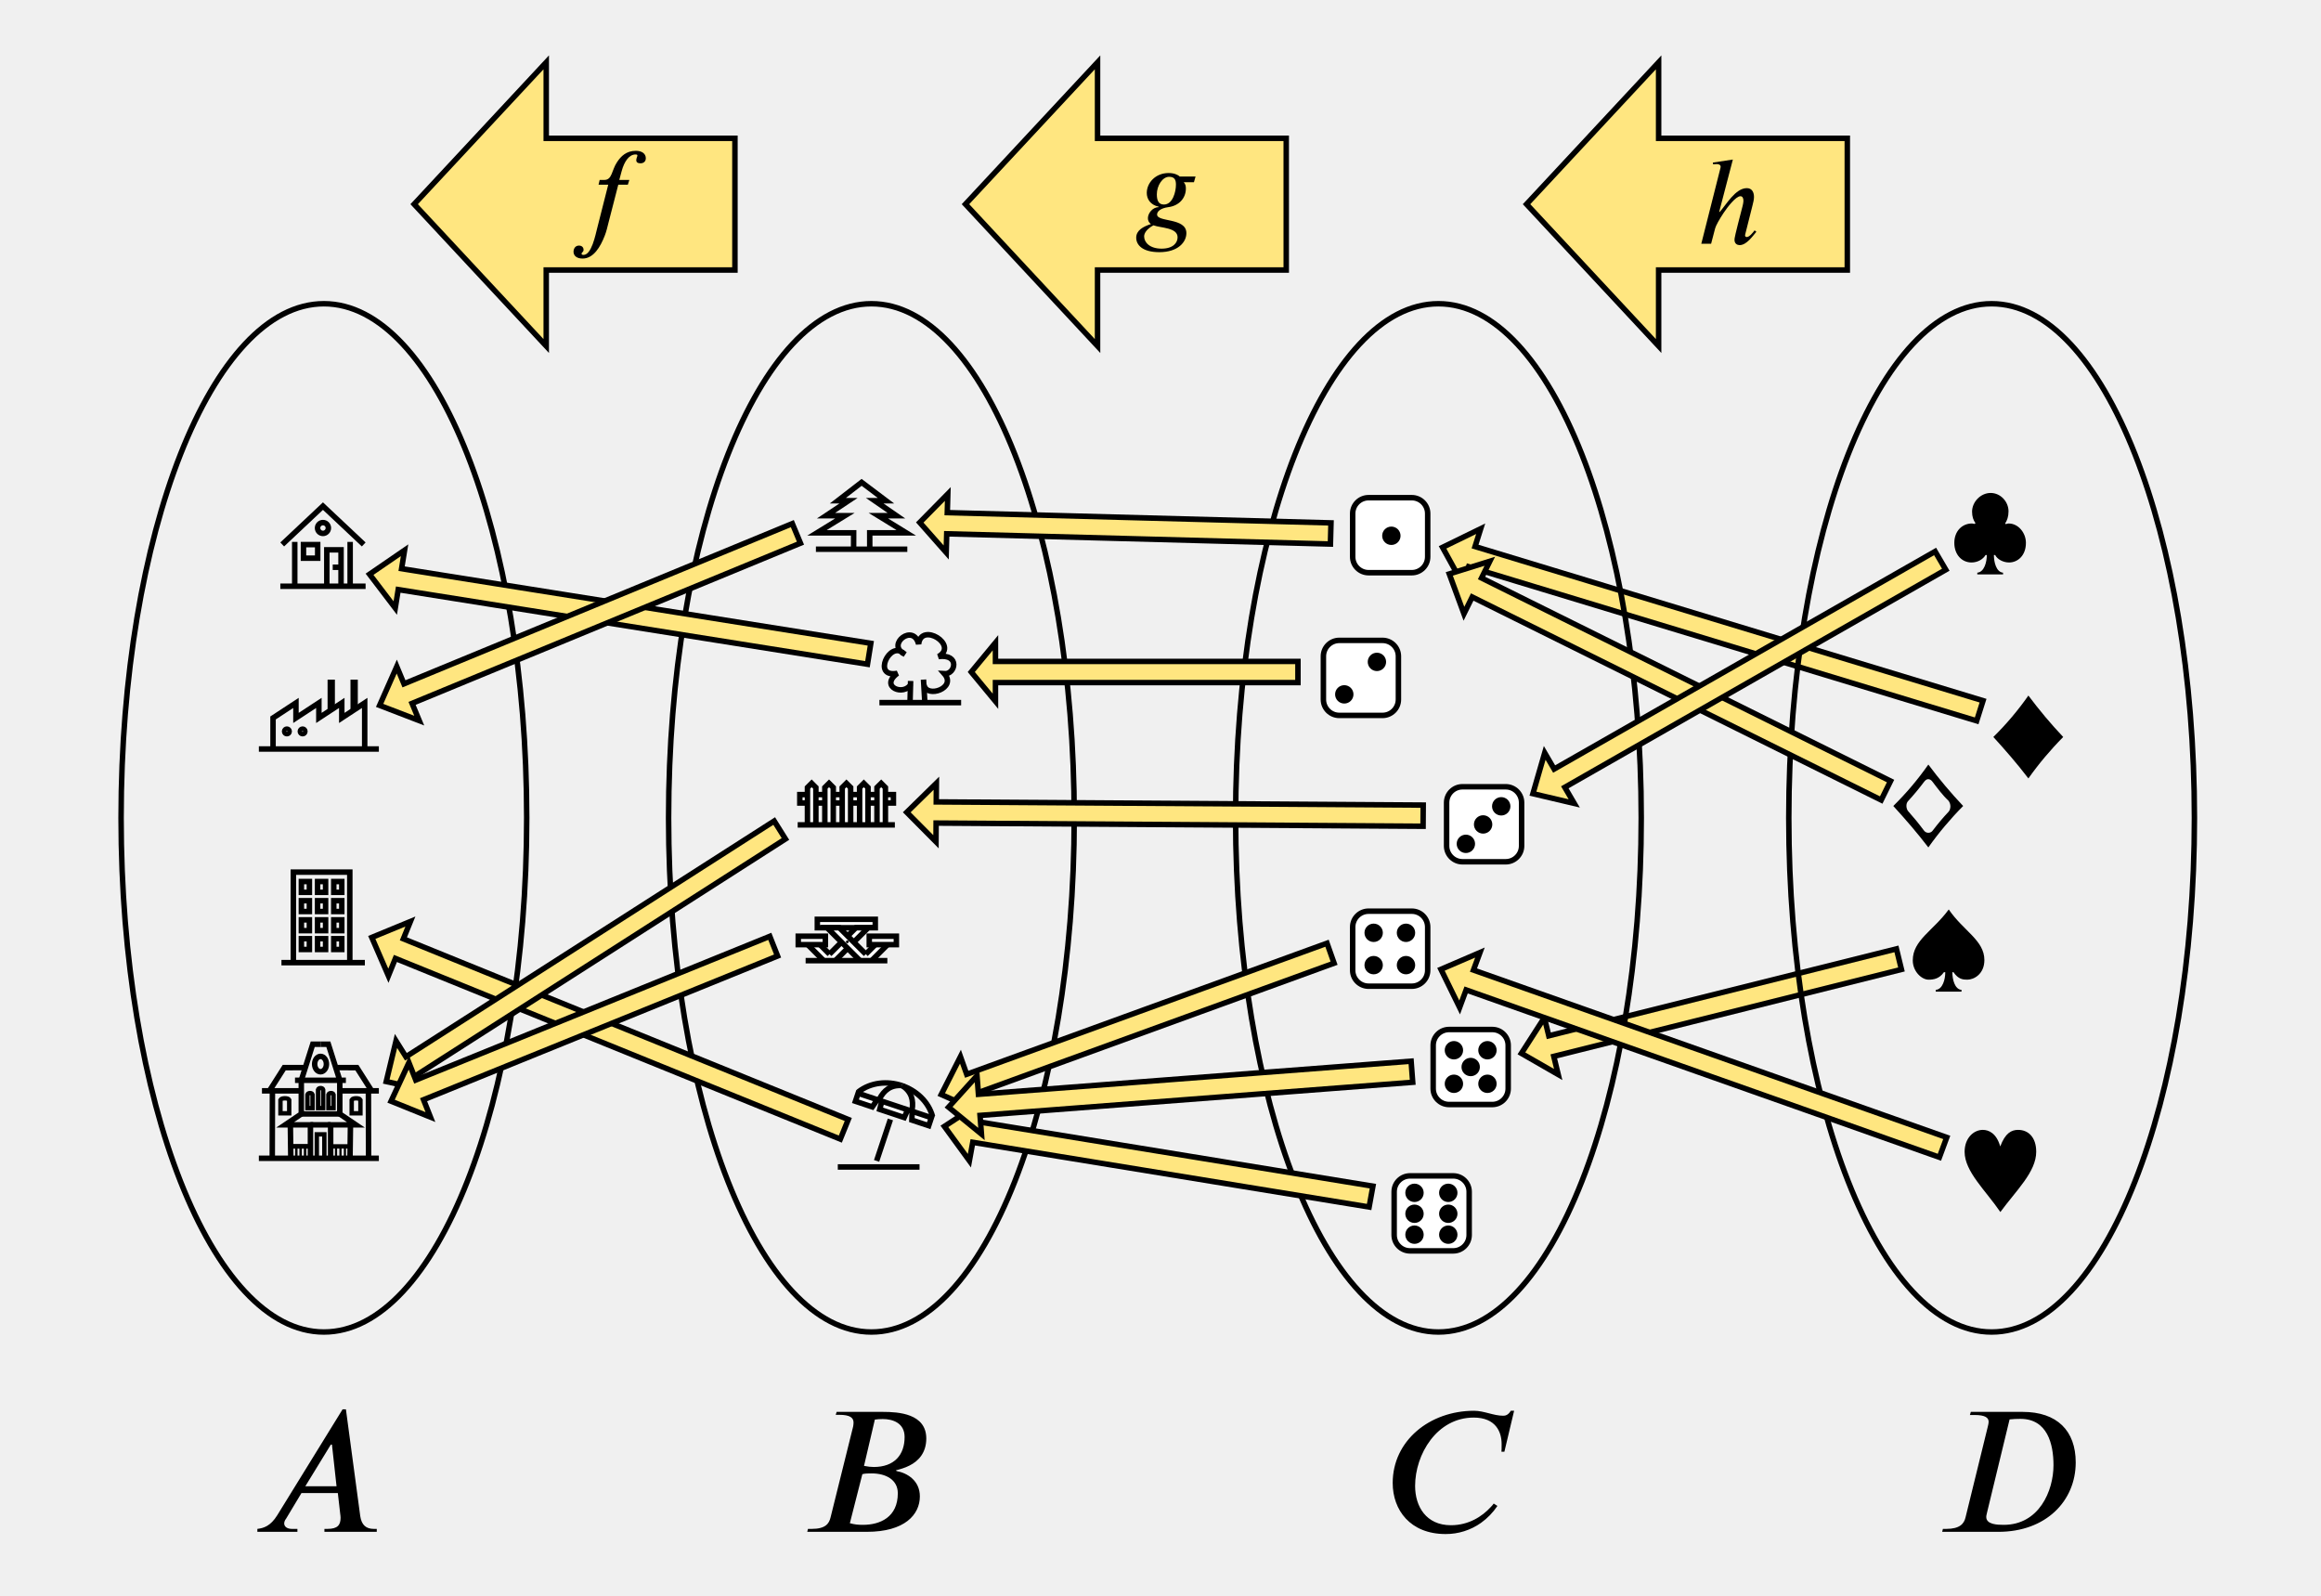
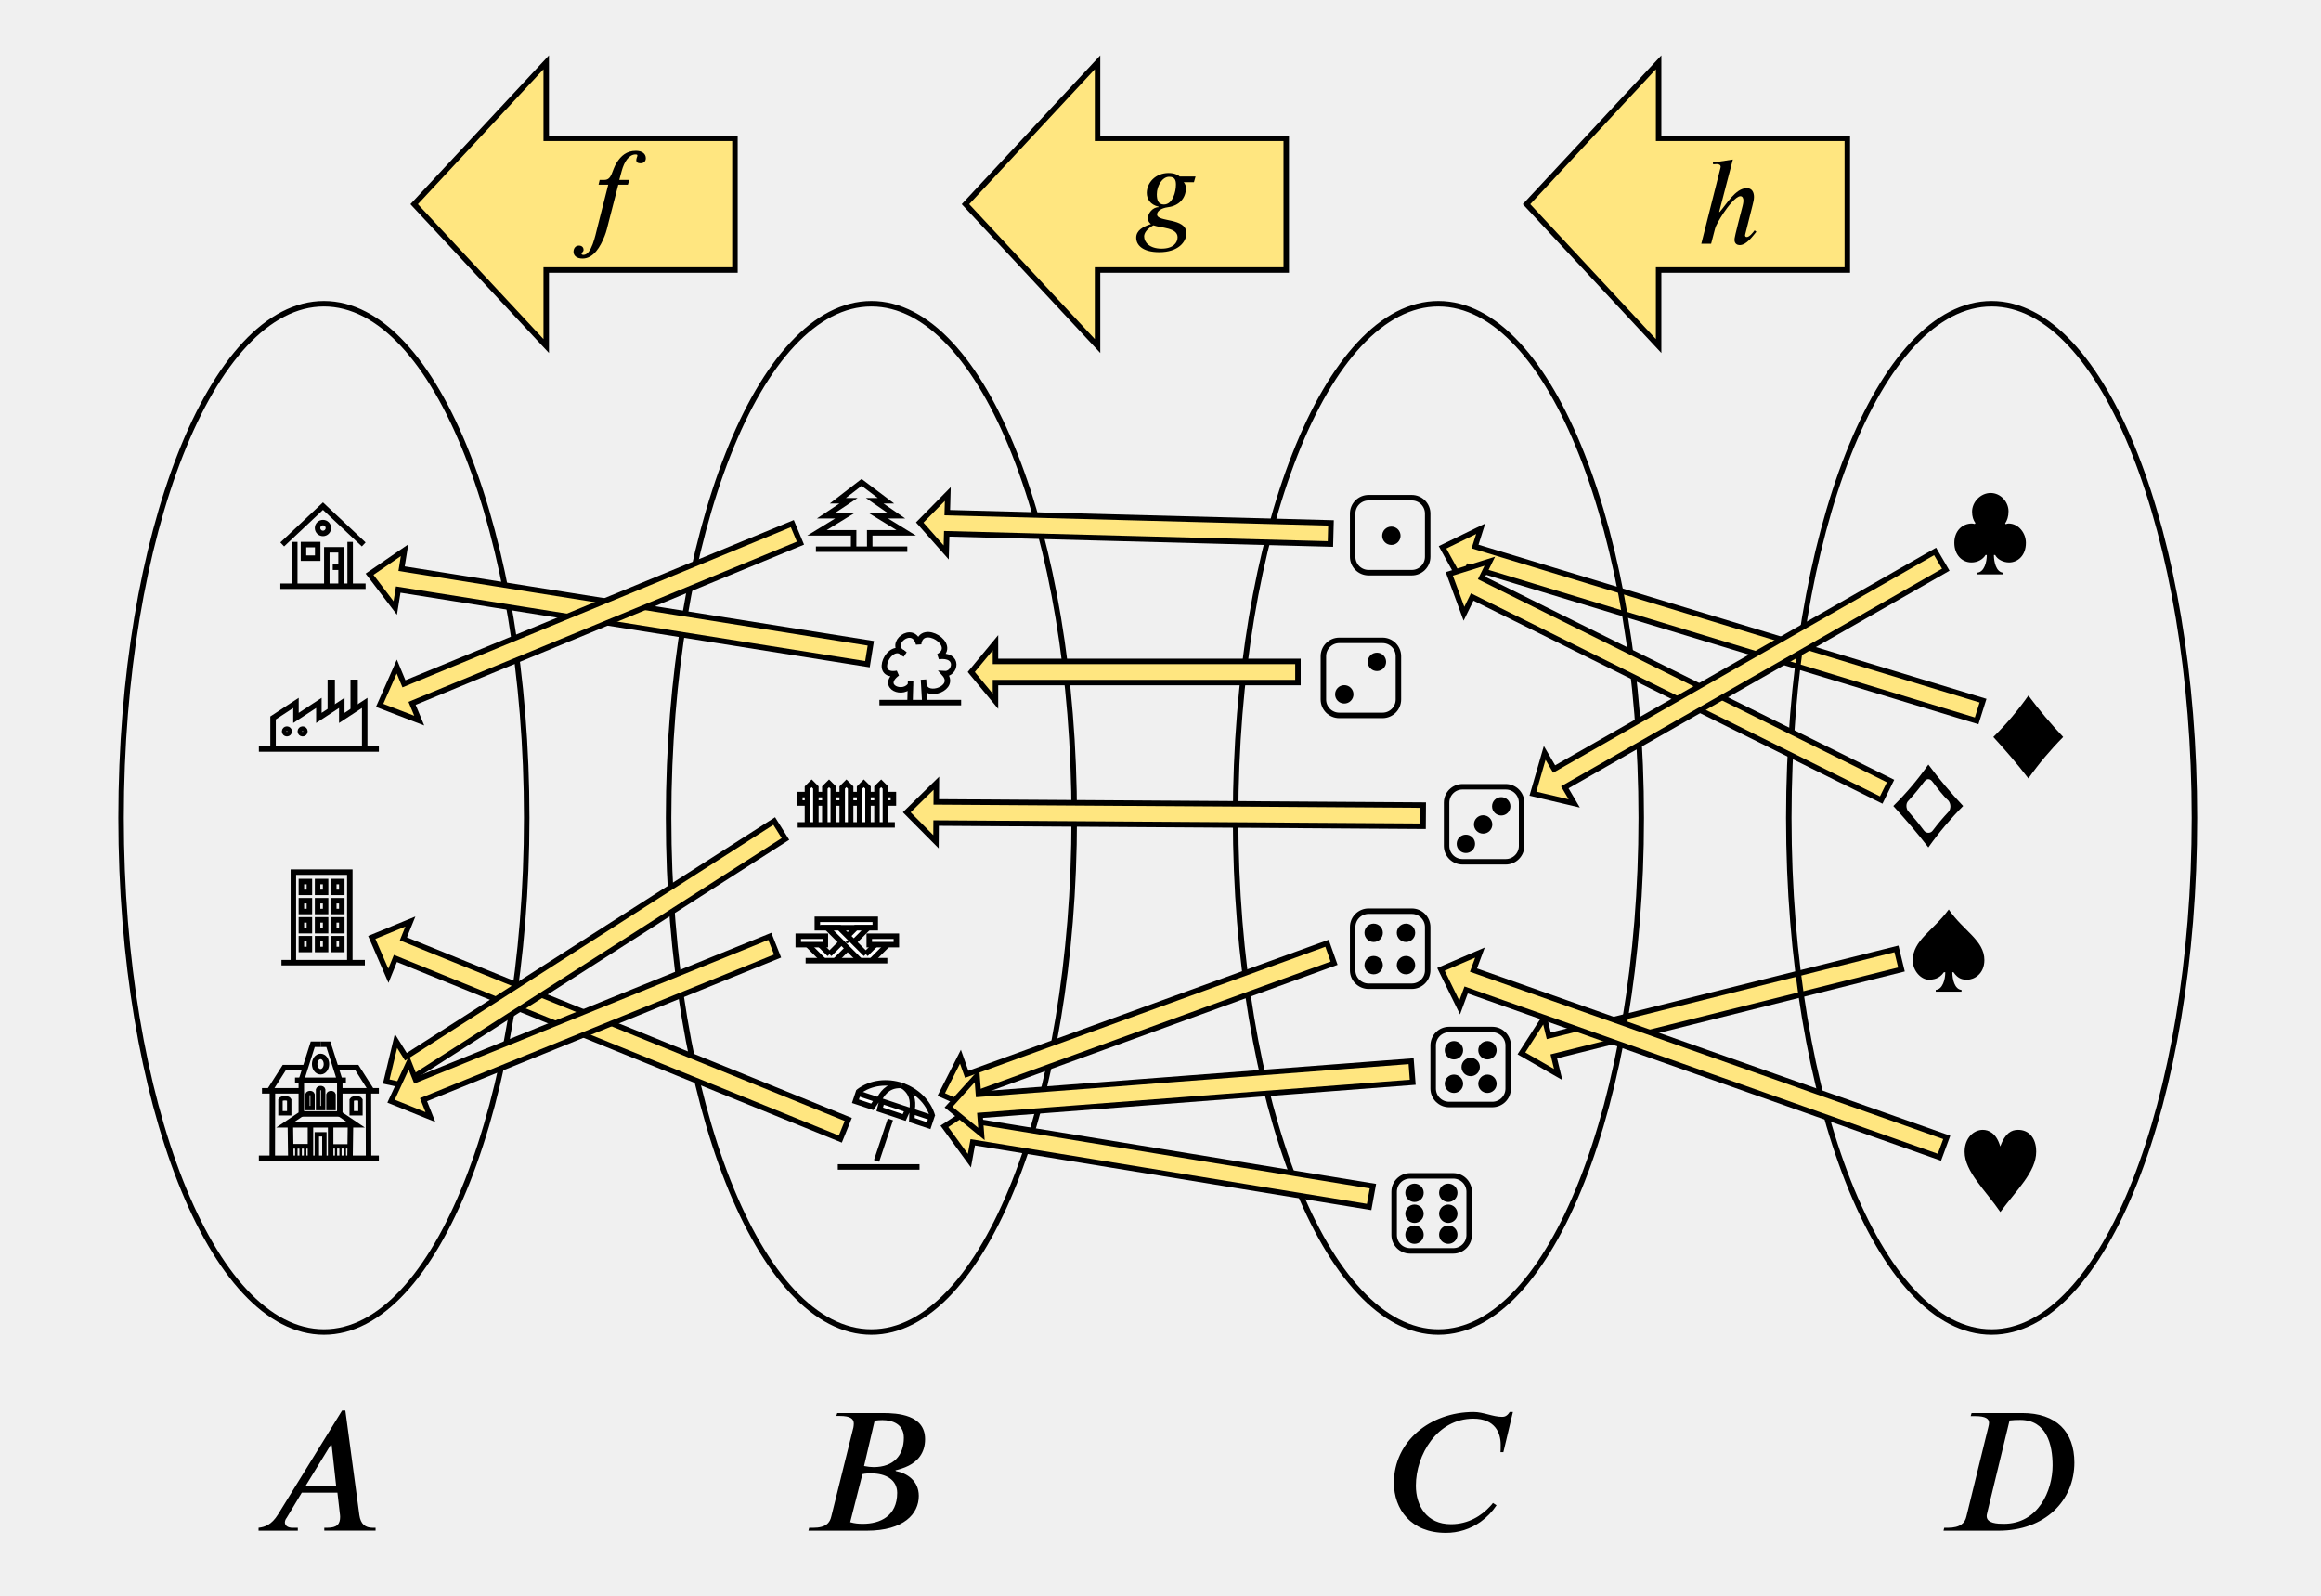
<svg xmlns="http://www.w3.org/2000/svg" xml:space="preserve" width="800" height="550" viewBox="0 0 211.667 145.521">
  <path d="m180.264 65.736-46.327-14.055-.515 1.624-1.867-3.391 3.479-1.698-.514 1.624 46.326 14.056zM173.406 88.406 141.7 96.332l.403 1.655-3.356-1.93 2.095-3.256.402 1.655 31.705-7.926z" style="fill:#ffe680;fill-opacity:1;stroke-width:.5;stroke-dasharray:none;stroke:#000" />
  <g style="stroke:#000">
    <path d="M88.557 87.366c-1.371.006-2.766.601-3.562 1.79m3.562 5.454v-3.986" style="fill:none;fill-opacity:1;stroke:#000;stroke-width:.5;stroke-opacity:1" transform="rotate(18.428 49.56 73.684)" />
    <path d="M86.628 90.061h-1.62v-.768h1.844zm3.068 0h-2.35l-.056-.768h2.485zm.735 0h1.62v-.768h-1.845z" style="fill:#fff;stroke:#000;stroke-width:.5" transform="rotate(18.428 49.56 73.684)" />
    <path d="M88.557 87.366c1.371.006 2.767.601 3.562 1.79" style="fill:none;fill-opacity:1;stroke:#000;stroke-width:.5;stroke-opacity:1" transform="rotate(18.428 49.56 73.684)" />
    <path d="M88.557 87.366c-.983.251-1.398.95-1.536 1.79m1.597-1.79c.983.251 1.398.95 1.536 1.79" style="fill:none;stroke:#000;stroke-width:.5" transform="rotate(18.428 49.56 73.684)" />
  </g>
  <ellipse cx="29.538" cy="74.583" rx="18.496" ry="46.885" style="fill:none;stroke:#000;stroke-width:.5;stroke-dasharray:none" />
  <path d="M72.94 72.46h8.537v.768H72.94z" style="fill:#fff;stroke:#000;stroke-width:.5" />
  <ellipse cx="79.469" cy="74.583" rx="18.496" ry="46.885" style="fill:none;stroke:#000;stroke-width:.5;stroke-dasharray:none" />
  <ellipse cx="131.179" cy="74.583" rx="18.496" ry="46.885" style="fill:none;stroke:#000;stroke-width:.5;stroke-dasharray:none" />
  <ellipse cx="181.627" cy="74.583" rx="18.496" ry="46.885" style="fill:none;stroke:#000;stroke-width:.5;stroke-dasharray:none" />
  <g style="stroke-width:.922">
    <path fill="#fed341" stroke="#000" stroke-width=".317" d="M66.212 31.072H50.328v6.381L39.21 25.542 50.328 13.63v6.381h15.884z" style="fill:#ffe680;fill-opacity:1;stroke-width:.461;stroke-dasharray:none" transform="matrix(1.08339 0 0 1.08595 -4.71 -9.117)" />
    <path d="M54.688 16.408h.424c.723 0 .665-.885 1.158-1.62.356-.541.849-1.035 1.72-1.035.573 0 .906.276.906.678 0 .322-.24.46-.47.46-.321 0-.401-.127-.401-.288 0-.16.103-.333.103-.425 0-.057-.035-.092-.172-.092-.574 0-1.02.62-1.262 1.517l-.217.805h.917l-.138.436h-.871l-.906 3.517c-.08.31-.172.747-.344 1.172-.378.954-.997 2.046-2.006 2.046-.55 0-.826-.276-.826-.62 0-.276.16-.564.493-.564.31 0 .424.207.424.38 0 .218-.183.23-.183.367 0 .07.069.104.172.104.745 0 1.09-1.816 1.261-2.471l.998-3.93h-.883z" />
  </g>
  <g style="stroke-width:.922">
    <path fill="#fed341" stroke="#000" stroke-width=".317" d="M116.49 31.072h-15.884v6.381L89.488 25.542l11.118-11.912v6.381h15.883z" style="fill:#ffe680;fill-opacity:1;stroke-width:.461;stroke-dasharray:none" transform="matrix(1.08339 0 0 1.08595 -8.903 -9.117)" />
    <path d="m109.03 16.1-.148.517h-.93c.15.173.196.322.196.575 0 .862-.608 1.575-1.617 1.701-.676.092-1.009.38-1.009.667 0 .724 2.672.264 2.672 1.7 0 .817-.757 1.736-2.466 1.736-1.536 0-2.11-.655-2.11-1.322 0-.666.631-1.011 1.342-1.241a.635.635 0 0 1-.275-.54c0-.437.424-1 .975-1v-.046c-.769-.172-1.078-.713-1.078-1.253 0-.908.78-1.816 1.995-1.816.482 0 .837.15 1.009.322zm-1.788.736c0-.426-.115-.713-.62-.713-.618 0-1.123.816-1.123 1.598 0 .528.138.93.642.93.814 0 1.101-1.172 1.101-1.815zm.149 4.804c0-.897-1.513-.84-2.201-1.092-.092.057-.207.115-.299.184-.298.218-.55.517-.55.827 0 .54.505 1.115 1.594 1.115 1.043 0 1.456-.529 1.456-1.034z" />
  </g>
  <g style="stroke-width:.922">
    <path fill="#fed341" stroke="#000" stroke-width=".317" d="M167.657 31.072h-15.883v6.381l-11.118-11.911 11.118-11.912v6.381h15.883z" style="fill:#ffe680;fill-opacity:1;stroke-width:.461;stroke-dasharray:none" transform="matrix(1.08339 0 0 1.08595 -13.17 -9.117)" />
    <path d="m160.015 21.007.16.127c-.332.39-.894 1.218-1.525 1.218-.206 0-.47-.115-.47-.483 0-.138.012-.299.734-3.068.023-.08.08-.334.08-.506 0-.218-.08-.402-.275-.402-.413 0-1.17.977-1.536 1.528-.39.586-.711 1.173-.768 1.402l-.367 1.403h-.895l1.743-6.896c.012-.046.023-.08.023-.115 0-.15-.115-.253-.355-.253-.115 0-.241.012-.333.023l-.023-.16 1.823-.277-1.25 4.781h.046c.608-.666 1.433-2.172 2.477-2.172.481 0 .653.39.653.805 0 .253-.068.494-.126.735l-.665 2.644c-.011.057-.023.08-.023.115 0 .068.035.16.15.16.252 0 .561-.402.722-.609z" />
  </g>
-   <path d="M34.36 139.69h-4.774v-.267h.268c.938 0 1.206-.352 1.206-1.022 0-.1-.017-.235-.034-.352l-.217-1.893h-3.317l-1.408 2.345a.715.715 0 0 0-.167.436c.017.302.285.486.72.486h.486v.268h-3.652v-.268c.586-.067 1.206-.268 1.81-1.24l5.963-9.666h.302l1.306 9.733c.118.821.536 1.173 1.24 1.173h.268zm-3.669-4.154-.418-3.802h-.101l-2.329 3.802zm45.608-6.784h4.221c1.408 0 3.954.15 3.954 2.429 0 1.306-.72 2.06-1.525 2.462-.418.218-.904.352-1.24.436l.051.067c1.005.184 2.128.888 2.128 2.312 0 1.658-1.374 3.233-4.842 3.233h-5.428l.067-.268h.335c1.274 0 1.592-.486 1.726-1.056l2.06-8.292c.017-.084.034-.251.034-.352 0-.435-.318-.703-1.307-.703h-.318zm3.484.703-.988 4.222c.335.067.636.1.888.1 1.876 0 2.814-1.105 2.814-2.73 0-1.29-1.089-1.642-1.993-1.642-.252 0-.503.017-.72.05zm-1.139 4.976-1.14 4.472c.42.118.755.151 1.19.151 1.575 0 3.183-.703 3.183-2.881 0-1.223-1.072-1.81-2.379-1.81-.268 0-.603 0-.854.067zm59.438-5.78-.888 3.736h-.268c.017-.134.017-.285.017-.704 0-1.089-.52-2.412-2.546-2.412-3.368 0-5.344 3.367-5.344 6.232 0 1.876 1.005 3.585 3.266 3.585 1.642 0 2.865-.821 3.619-1.642.117-.117.2-.218.285-.335l.335.218a5.977 5.977 0 0 1-1.491 1.541 5.538 5.538 0 0 1-3.234 1.022c-3.233 0-4.824-2.195-4.824-4.657 0-3.853 3.367-6.584 7.421-6.584.905 0 1.776.452 2.647.452.184 0 .452-.033.703-.452zm41.65.101h4.724c3.15 0 4.842 1.725 4.842 4.606 0 3.535-2.73 6.333-7.053 6.333h-5.126l.067-.268h.301c1.24 0 1.625-.47 1.76-1.039l2.043-8.326c.034-.134.067-.285.067-.402 0-.368-.301-.62-1.29-.62h-.419zm3.535.686-2.044 8.444c-.084.318-.084.402-.084.452 0 .687 1.006.72 1.592.72 3.216 0 4.54-3.082 4.54-5.444 0-1.927-.553-4.222-3.016-4.222-.335 0-.72.017-.988.05z" />
+   <path d="M179.802 128.861h4.63c3.086 0 4.744 1.69 4.744 4.514 0 3.465-2.675 6.207-6.912 6.207h-5.023l.065-.263h.295c1.216 0 1.593-.46 1.725-1.018l2.002-8.16c.034-.131.066-.279.066-.394 0-.36-.295-.607-1.264-.607h-.41zm3.464.673-2.003 8.275c-.083.311-.083.394-.083.443 0 .673.986.705 1.56.705 3.152 0 4.45-3.02 4.45-5.335 0-1.888-.542-4.137-2.956-4.137-.328 0-.706.016-.968.049zM137.971 128.763l-.87 3.662h-.263c.017-.132.017-.28.017-.69 0-1.067-.51-2.364-2.495-2.364-3.3 0-5.237 3.3-5.237 6.107 0 1.839.985 3.514 3.2 3.514 1.61 0 2.808-.805 3.547-1.61.115-.114.196-.213.28-.328l.328.214a5.857 5.857 0 0 1-1.461 1.51 5.427 5.427 0 0 1-3.17 1.002c-3.168 0-4.727-2.152-4.727-4.564 0-3.776 3.3-6.453 7.272-6.453.887 0 1.74.443 2.594.443.18 0 .443-.032.69-.443zM76.354 128.861h4.137c1.38 0 3.874.147 3.874 2.38 0 1.28-.705 2.02-1.494 2.414-.41.213-.886.345-1.215.427l.05.066c.985.18 2.085.87 2.085 2.265 0 1.625-1.346 3.169-4.745 3.169h-5.32l.066-.263h.329c1.248 0 1.56-.476 1.691-1.035l2.019-8.126c.016-.082.033-.246.033-.345 0-.426-.312-.689-1.28-.689h-.312zm3.414.69-.968 4.137c.328.066.623.098.87.098 1.839 0 2.758-1.083 2.758-2.676 0-1.264-1.067-1.609-1.953-1.609a4.82 4.82 0 0 0-.706.05zm-1.116 4.876-1.117 4.382c.411.116.74.148 1.166.148 1.544 0 3.12-.689 3.12-2.823 0-1.199-1.051-1.774-2.332-1.774-.263 0-.591 0-.837.066zM34.251 139.578h-4.678v-.261h.262c.92 0 1.182-.345 1.182-1.002 0-.098-.017-.23-.033-.345l-.213-1.855h-3.25l-1.38 2.298a.7.7 0 0 0-.164.427c.017.296.28.477.706.477h.476v.262h-3.58v-.262c.575-.066 1.183-.263 1.775-1.216l5.843-9.472h.296l1.28 9.538c.116.805.526 1.15 1.215 1.15h.263zm-3.596-4.07-.41-3.727h-.098l-2.283 3.726z" style="stroke-width:1" />
  <path d="M185.696 105.025c0 1.852-1.831 3.534-3.27 5.503-1.344-1.969-3.26-3.694-3.26-5.493 0-1.27.836-2 1.662-2 .518 0 1.238.286 1.587 1.513.455-1.227 1.027-1.513 1.63-1.513.952 0 1.65.698 1.65 1.99z" style="fill:#000" />
  <path d="M177.402 88.66h-.127c-.413.593-.932.678-1.397.678-.635 0-1.44-.752-1.44-1.757 0-1.852 1.842-2.678 3.281-4.646 1.344 1.968 3.25 2.815 3.25 4.614 0 1.27-.943 1.789-1.556 1.789-.392 0-.815-.032-1.26-.678h-.106c0 .635.212 1.556.836 1.609v.159h-2.35v-.159c.636-.053.869-.963.869-1.609zm5.461-40.923.063.063a.581.581 0 0 1 .254-.063c.9 0 1.577.868 1.577 1.767 0 1.164-.751 1.789-1.534 1.789-.55 0-1.08-.296-1.27-.677h-.117c0 .635.212 1.555.836 1.608v.159h-2.35v-.159c.636-.053.869-.973.869-1.608h-.117c-.222.38-.709.677-1.28.677-.868 0-1.567-.699-1.567-1.789 0-1.08.72-1.767 1.609-1.767.074 0 .159.032.254.042l.063-.074c-.19-.275-.307-.582-.307-1.048 0-.878.773-1.704 1.694-1.704.91 0 1.63.805 1.63 1.673 0 .486-.127.825-.307 1.11zm5.294 19.47a30.187 30.187 0 0 0-3.175 3.778c-1.026-1.344-2.106-2.582-3.196-3.778a27.197 27.197 0 0 0 3.196-3.779 42.769 42.769 0 0 0 3.175 3.779zm-9.124 6.293a30.187 30.187 0 0 0-3.175 3.777c-1.026-1.344-2.106-2.582-3.196-3.778a27.197 27.197 0 0 0 3.196-3.778 42.769 42.769 0 0 0 3.175 3.778zm-1.164.01a.845.845 0 0 0-.18-.498c-.518-.476-.973-1.1-1.47-1.746-.107-.138-.234-.212-.371-.212-.138 0-.254.085-.37.233a23.058 23.058 0 0 1-1.45 1.746c-.128.127-.17.286-.17.466 0 .17.074.392.17.487.465.518.952 1.111 1.418 1.736a.5.5 0 0 0 .412.222.487.487 0 0 0 .413-.222c.434-.572.9-1.133 1.429-1.694.127-.137.17-.338.17-.518z" />
-   <rect width="6.841" height="6.841" x="120.689" y="58.398" ry="1.45" style="fill:#fff;fill-opacity:1;stroke:#000;stroke-width:.5;stroke-dasharray:none" />
+   <rect width="6.841" height="6.841" x="120.689" y="58.398" ry="1.45" style="fill:none;fill-opacity:1;stroke:#000;stroke-width:.5;stroke-dasharray:none" />
  <g transform="translate(2.67 -13.014)">
-     <rect width="6.841" height="6.841" x="120.689" y="58.398" ry="1.45" style="fill:#fff;fill-opacity:1;stroke:#000;stroke-width:.5;stroke-dasharray:none" />
+     <rect width="6.841" height="6.841" x="120.689" y="58.398" ry="1.45" style="fill:none;fill-opacity:1;stroke:#000;stroke-width:.5;stroke-dasharray:none" />
    <circle cx="124.217" cy="61.872" r=".588" style="fill:#000;fill-opacity:1;stroke:#000;stroke-width:.5;stroke-dasharray:none" />
  </g>
-   <rect width="6.841" height="6.841" x="131.924" y="71.746" ry="1.45" style="fill:#fff;fill-opacity:1;stroke:#000;stroke-width:.5;stroke-dasharray:none" />
+   <rect width="6.841" height="6.841" x="131.924" y="71.746" ry="1.45" style="fill:none;fill-opacity:1;stroke:#000;stroke-width:.5;stroke-dasharray:none" />
  <circle cx="135.255" cy="75.181" r=".588" style="fill:#000;fill-opacity:1;stroke:#000;stroke-width:.5;stroke-dasharray:none" />
-   <rect width="6.841" height="6.841" x="123.359" y="83.092" ry="1.45" style="fill:#fff;fill-opacity:1;stroke:#000;stroke-width:.5;stroke-dasharray:none" />
-   <rect width="6.841" height="6.841" x="-137.541" y="-100.723" ry="1.45" style="fill:#fff;fill-opacity:1;stroke:#000;stroke-width:.5;stroke-dasharray:none" transform="scale(-1)" />
+   <rect width="6.841" height="6.841" x="123.359" y="83.092" ry="1.45" style="fill:none;fill-opacity:1;stroke:#000;stroke-width:.5;stroke-dasharray:none" />
+   <rect width="6.841" height="6.841" x="-137.541" y="-100.723" ry="1.45" style="fill:none;fill-opacity:1;stroke:#000;stroke-width:.5;stroke-dasharray:none" transform="scale(-1)" />
  <circle cx="134.121" cy="97.302" r=".588" style="fill:#000;fill-opacity:1;stroke:#000;stroke-width:.5;stroke-dasharray:none" />
-   <rect width="6.841" height="6.841" x="127.141" y="107.23" ry="1.45" style="fill:#fff;fill-opacity:1;stroke:#000;stroke-width:.5;stroke-dasharray:none" />
+   <rect width="6.841" height="6.841" x="127.141" y="107.23" ry="1.45" style="fill:none;fill-opacity:1;stroke:#000;stroke-width:.5;stroke-dasharray:none" />
  <circle cx="128.997" cy="108.777" r=".588" style="fill:#000;fill-opacity:1;stroke:#000;stroke-width:.5;stroke-dasharray:none" />
  <circle cx="128.997" cy="110.684" r=".588" style="fill:#000;fill-opacity:1;stroke:#000;stroke-width:.5;stroke-dasharray:none" />
  <circle cx="128.997" cy="112.592" r=".588" style="fill:#000;fill-opacity:1;stroke:#000;stroke-width:.5;stroke-dasharray:none" />
  <circle cx="132.078" cy="108.777" r=".588" style="fill:#000;fill-opacity:1;stroke:#000;stroke-width:.5;stroke-dasharray:none" />
  <circle cx="132.078" cy="110.684" r=".588" style="fill:#000;fill-opacity:1;stroke:#000;stroke-width:.5;stroke-dasharray:none" />
  <circle cx="132.078" cy="112.592" r=".588" style="fill:#000;fill-opacity:1;stroke:#000;stroke-width:.5;stroke-dasharray:none" />
  <circle cx="-132.592" cy="-95.773" r=".588" style="fill:#000;fill-opacity:1;stroke:#000;stroke-width:.5;stroke-dasharray:none" transform="scale(-1)" />
  <circle cx="-135.65" cy="-95.773" r=".588" style="fill:#000;fill-opacity:1;stroke:#000;stroke-width:.5;stroke-dasharray:none" transform="scale(-1)" />
  <circle cx="132.592" cy="98.832" r=".588" style="fill:#000;fill-opacity:1;stroke:#000;stroke-width:.5;stroke-dasharray:none" />
  <circle cx="135.65" cy="98.832" r=".588" style="fill:#000;fill-opacity:1;stroke:#000;stroke-width:.5;stroke-dasharray:none" />
  <circle cx="-125.273" cy="-85.064" r=".588" style="fill:#000;fill-opacity:1;stroke:#000;stroke-width:.5;stroke-dasharray:none" transform="scale(-1)" />
  <circle cx="-128.221" cy="-85.064" r=".588" style="fill:#000;fill-opacity:1;stroke:#000;stroke-width:.5;stroke-dasharray:none" transform="scale(-1)" />
  <circle cx="125.273" cy="88.012" r=".588" style="fill:#000;fill-opacity:1;stroke:#000;stroke-width:.5;stroke-dasharray:none" />
  <circle cx="128.221" cy="88.012" r=".588" style="fill:#000;fill-opacity:1;stroke:#000;stroke-width:.5;stroke-dasharray:none" />
  <circle cx="136.907" cy="73.529" r=".588" style="fill:#000;fill-opacity:1;stroke:#000;stroke-width:.5;stroke-dasharray:none" />
  <circle cx="133.682" cy="76.951" r=".588" style="fill:#000;fill-opacity:1;stroke:#000;stroke-width:.5;stroke-dasharray:none" />
  <circle cx="125.57" cy="60.359" r=".588" style="fill:#000;fill-opacity:1;stroke:#000;stroke-width:.5;stroke-dasharray:none" />
  <circle cx="122.594" cy="63.32" r=".588" style="fill:#000;fill-opacity:1;stroke:#000;stroke-width:.5;stroke-dasharray:none" />
  <path d="m79.319 50.188-.003-1.598h3.332l-2.549-1.565h1.65l-1.975-1.363H80.8l-2.223-1.676-2.17 1.676h.972l-2.048 1.363h1.723l-2.549 1.565h3.345l-.003 1.598M74.408 50.084h8.336" style="fill:none;fill-opacity:1;stroke:#000;stroke-width:.5;stroke-opacity:1" />
  <path d="M73.637 75.097v-3.281l.384-.383.384.383v3.281m.817 0v-3.281l.384-.383.384.383v3.281m.817 0v-3.281l.384-.383.384.383v3.281m.818 0v-3.281l.383-.383.384.383v3.281m.818 0v-3.281l.384-.383.384.383v3.281" style="fill:#fff;stroke:#000;stroke-width:.5" />
  <path d="M72.747 75.223h8.861" style="fill:none;fill-opacity:1;stroke:#000;stroke-width:.5;stroke-opacity:1" />
  <path d="M74.538 83.834h5.284v.768h-5.284z" style="fill:#fff;stroke:#000;stroke-width:.5" />
  <path d="m75.086 87.57-1.5-1.5h1.121l.94.94m0 0 2.408-2.408h1.12l-2.968 2.969" style="fill:#fff;stroke:#000;stroke-width:.5" />
  <path d="m79.517 87.57 1.5-1.5h-1.122l-.939.94m0 0-2.408-2.408h-1.121l2.969 2.969" style="fill:#fff;stroke:#000;stroke-width:.5" />
  <path d="M73.47 87.604h7.453" style="fill:none;fill-opacity:1;stroke:#000;stroke-width:.5;stroke-opacity:1" />
  <circle cx="77.272" cy="85.887" r=".128" style="fill:#000;stroke:none;stroke-width:.5;stroke-dasharray:none" />
  <path d="M72.798 85.375h2.472v.768h-2.472zm6.476 0h2.472v.768h-2.472z" style="fill:#fff;stroke:#000;stroke-width:.5" />
  <path d="M76.405 106.418h7.453" style="fill:none;fill-opacity:1;stroke:#000;stroke-width:.5;stroke-opacity:1" />
  <g transform="translate(0 -.381)">
    <path d="M25.565 53.842h7.776" style="fill:none;fill-opacity:1;stroke:#000;stroke-width:.5;stroke-opacity:1" />
    <path d="M26.88 53.883v-4.085m5.052 4.085v-4.085m1.238.231-3.717-3.495-3.716 3.495" style="fill:none;fill-opacity:1;stroke:#000;stroke-width:.5;stroke-opacity:1" />
    <rect width="1.297" height="1.239" x="27.675" y="50.044" ry="0" style="fill:none;stroke:#000;stroke-width:.5" />
    <path d="M29.804 53.825v-3.304h1.298v3.304m-.075-1.715h-.683" style="fill:none;stroke:#000;stroke-width:.5" />
    <circle cx="29.453" cy="48.53" r=".494" style="fill:none;stroke:#000;stroke-width:.5" />
  </g>
  <path d="M23.607 68.303h10.944" style="fill:none;fill-opacity:1;stroke:#000;stroke-width:.5;stroke-opacity:1" />
  <path d="M50.324 45.192v-2.795l2.09-1.371v1.37l2.09-1.37v1.37l2.089-1.37v1.37l2.09-1.37v4.166" style="fill:none;stroke:#000;stroke-width:.5" transform="translate(-25.424 23.074)" />
  <path d="M32.213 64.785v-2.558h.168v2.448m-2.257.11v-2.558h.168v2.448" style="fill:none;stroke:#000;stroke-width:.5" />
  <rect width=".42" height=".42" x="25.953" y="66.488" ry=".208" style="fill:none;stroke:#000;stroke-width:.5" />
  <rect width=".42" height=".42" x="27.387" y="66.488" ry=".208" style="fill:none;stroke:#000;stroke-width:.5" />
  <rect width=".42" height=".42" x="28.822" y="66.488" ry=".208" style="fill:none;stroke:none;stroke-width:.5" />
  <rect width=".42" height=".42" x="30.256" y="66.488" ry=".208" style="fill:none;stroke:none;stroke-width:.5" />
  <path d="M25.794 64.842v-3.378h.167v3.232m2.114.026v-1.645h.168v1.574" style="fill:none;stroke:none;stroke-width:.5" />
  <rect width=".42" height=".42" x="31.691" y="66.488" ry=".208" style="fill:none;stroke:none;stroke-width:.5" />
  <g transform="translate(.508 3.305)">
    <path d="M25.159 84.48h7.607" style="fill:none;fill-opacity:1;stroke:#000;stroke-width:.5;stroke-opacity:1" />
    <path d="M26.245 84.392v-8.166h5.148v8.166" style="fill:none;stroke:#000;stroke-width:.5" />
    <rect width=".731" height=".985" x="26.976" y="77.084" ry="0" style="fill:none;stroke:#000;stroke-width:.5" />
    <rect width=".731" height=".985" x="28.454" y="77.084" ry="0" style="fill:none;stroke:#000;stroke-width:.5" />
    <rect width=".731" height=".985" x="29.931" y="77.084" ry="0" style="fill:none;stroke:#000;stroke-width:.5" />
    <rect width=".731" height=".985" x="26.976" y="78.832" ry="0" style="fill:none;stroke:#000;stroke-width:.5" />
    <rect width=".731" height=".985" x="28.454" y="78.832" ry="0" style="fill:none;stroke:#000;stroke-width:.5" />
    <rect width=".731" height=".985" x="29.931" y="78.832" ry="0" style="fill:none;stroke:#000;stroke-width:.5" />
    <rect width=".731" height=".985" x="26.976" y="80.579" ry="0" style="fill:none;stroke:#000;stroke-width:.5" />
    <rect width=".731" height=".985" x="28.454" y="80.579" ry="0" style="fill:none;stroke:#000;stroke-width:.5" />
    <rect width=".731" height=".985" x="29.931" y="80.579" ry="0" style="fill:none;stroke:#000;stroke-width:.5" />
    <rect width=".731" height=".985" x="26.976" y="82.295" ry="0" style="fill:none;stroke:#000;stroke-width:.5" />
    <rect width=".731" height=".985" x="28.454" y="82.295" ry="0" style="fill:none;stroke:#000;stroke-width:.5" />
    <rect width=".731" height=".985" x="29.931" y="82.295" ry="0" style="fill:none;stroke:#000;stroke-width:.5" />
  </g>
  <path d="M23.607 105.626h10.944" style="fill:none;fill-opacity:1;stroke:#000;stroke-width:.5;stroke-opacity:1" />
  <path d="M30.153 105.462v-2.886h2.304l-1.47-.992v-3.07l-1.044-3.29h-.71m-2.329 3.289h4.64" style="fill:none;stroke:#000;stroke-width:.5" />
  <ellipse cx="29.232" cy="97.035" rx=".537" ry=".701" style="fill:none;stroke:#000;stroke-width:.5" />
  <path d="m31.961 102.576-.039 2.886m-4.085-8.107-1.917.003-1.346 2.116" style="fill:none;stroke:#000;stroke-width:.5" />
  <path d="M28.311 105.462v-2.886h-2.304l1.47-.992v-3.07l1.044-3.29h.711" style="fill:none;stroke:#000;stroke-width:.5" />
  <path d="M27.478 99.474H23.89m.953 0-.013 5.988m5.797-8.107 1.917.003 1.347 2.116m-7.411 3.102.038 2.886m4.445-5.988h3.588m-.953 0 .013 5.988m-6.133-3.878h3.509" style="fill:none;stroke:#000;stroke-width:.5" />
  <path d="M28.504 99.817v1.232h-.468v-1.232c.054-.18.417-.188.468 0zm.967-.455v1.687h-.467v-1.687c.054-.18.416-.187.467 0zm.947.455v1.232h-.467v-1.232c.054-.18.416-.188.467 0z" style="fill:none;stroke:#000;stroke-width:.4;stroke-dasharray:none" />
  <path d="M28.311 102.576h1.842" style="fill:none;stroke:#000;stroke-width:.5;stroke-dasharray:none" />
  <path d="M26.506 104.541h1.805m1.842 0h1.782" style="fill:none;stroke:#000;stroke-width:.4;stroke-dasharray:none" />
  <path d="M27.017 104.54v.973m.405-.973v.973m-30.999 1.544v.974m31.405-3.491v.973" style="fill:none;stroke:#000;stroke-width:.2;stroke-dasharray:none" />
  <path d="M28.893 105.626v-2.183h.687v2.183m-3.074-1.085h1.805" style="fill:none;stroke:#000;stroke-width:.4;stroke-dasharray:none" />
  <path d="M27.017 104.54v.973m.405-.973v.973m.406-.973v.973m2.817-.973v.973m.405-.973v.973m.406-.973v.973m-.811-.973v.973m.405-.973v.973m.406-.973v.973" style="fill:none;stroke:#000;stroke-width:.2;stroke-dasharray:none" />
  <path d="m83.22 59.855.124 2.136m-1.264-1.744c-.604 1.175-2.904.27-1.246-.962-2.35.445-.672-3.036.57-1.815-1.548-.84.9-2.77 1.37-.854.231-2.044 3.674.089 1.816 1.139 1.977-.262 1.544 1.636.534 1.566 1.154 1.31-1.622 2.274-1.851 1.032m-1.282 1.602.053-1.975" style="fill:none;fill-opacity:1;stroke:#000;stroke-width:.5;stroke-opacity:1" transform="translate(1 2.118)" />
  <path d="M80.199 64.073h7.453" style="fill:none;fill-opacity:1;stroke:#000;stroke-width:.5;stroke-opacity:1" />
  <path d="m82.229 59.47.323.217" style="fill:none;stroke:#000;stroke-width:.5;stroke-linejoin:bevel;stroke-miterlimit:2;stroke-dasharray:none" />
  <path d="M26.375 100.294v1.232h-.798v-1.232c.092-.18.71-.187.798 0zm6.496 0v1.232h-.798v-1.232c.093-.18.711-.187.798 0z" style="fill:none;stroke:#000;stroke-width:.4;stroke-dasharray:none" />
  <path d="m171.56 72.956-37.3-18.514-.753 1.528-1.337-3.633 3.695-1.155-.753 1.528 37.3 18.515z" style="fill:#ffe680;fill-opacity:1;stroke-width:.5;stroke-dasharray:none;stroke:#000" />
  <path fill="#fed341" stroke="#000" stroke-width=".317" d="m177.449 51.955-34.744 19.84.86 1.47-3.768-.888 1.075-3.72.86 1.472 34.743-19.84zm-.582 53.579-43.162-15.26-.591 1.597-1.704-3.476 3.556-1.53-.591 1.598 43.162 15.26zm-55.203-17.7-32.86 11.95.57 1.606-3.535-1.578 1.751-3.452.57 1.605 32.86-11.95Z" style="fill:#ffe680;fill-opacity:1;stroke-width:.5;stroke-dasharray:none" />
  <path fill="#fed341" stroke="#000" stroke-width=".317" d="m124.859 110.068-36.147-5.897-.306 1.676-2.28-3.129 3.238-2.122-.306 1.676 36.147 5.897z" style="fill:#ffe680;fill-opacity:1;stroke-width:.5;stroke-dasharray:none" />
  <path fill="#fed341" stroke="#000" stroke-width=".317" d="m128.835 98.695-39.46 3.021.13 1.699-2.999-2.45 2.594-2.872.13 1.698 39.459-3.02zm-7.505-49.083-34.993-.934-.046 1.703-2.413-2.735 2.558-2.6-.047 1.703 34.993.934zm-2.962 12.634H90.783v1.704l-2.207-2.669 2.207-2.668v1.703h27.585zm11.412 13.101-44.41-.29-.011 1.704-2.666-2.687 2.702-2.65-.012 1.703 44.41.29zm-53.145 28.529L36.06 87.402l-.64 1.579-1.515-3.496 3.522-1.45-.64 1.579 40.574 16.473z" style="fill:#ffe680;fill-opacity:1;stroke-width:.5;stroke-dasharray:none" />
  <path fill="#fed341" stroke="#000" stroke-width=".317" d="M71.63 76.508 38.041 98.006l.903 1.445-3.72-.823.891-3.703.903 1.444 33.587-21.498z" style="fill:#ffe680;fill-opacity:1;stroke-width:.5;stroke-dasharray:none" />
  <path fill="#fed341" stroke="#000" stroke-width=".317" d="m70.913 87.181-32.286 13.105.627 1.584-3.59-1.45 1.627-3.513.626 1.584 32.286-13.105zm8.197-26.61-42.793-6.805-.27 1.682-2.345-3.08 3.193-2.19-.271 1.682 42.792 6.805z" style="fill:#ffe680;fill-opacity:1;stroke-width:.5;stroke-dasharray:none" />
  <path fill="#fed341" stroke="#000" stroke-width=".317" d="M72.999 49.532 37.58 64.142l.653 1.573-3.613-1.389 1.565-3.54.654 1.573 35.418-14.61z" style="fill:#ffe680;fill-opacity:1;stroke-width:.5;stroke-dasharray:none" />
</svg>
